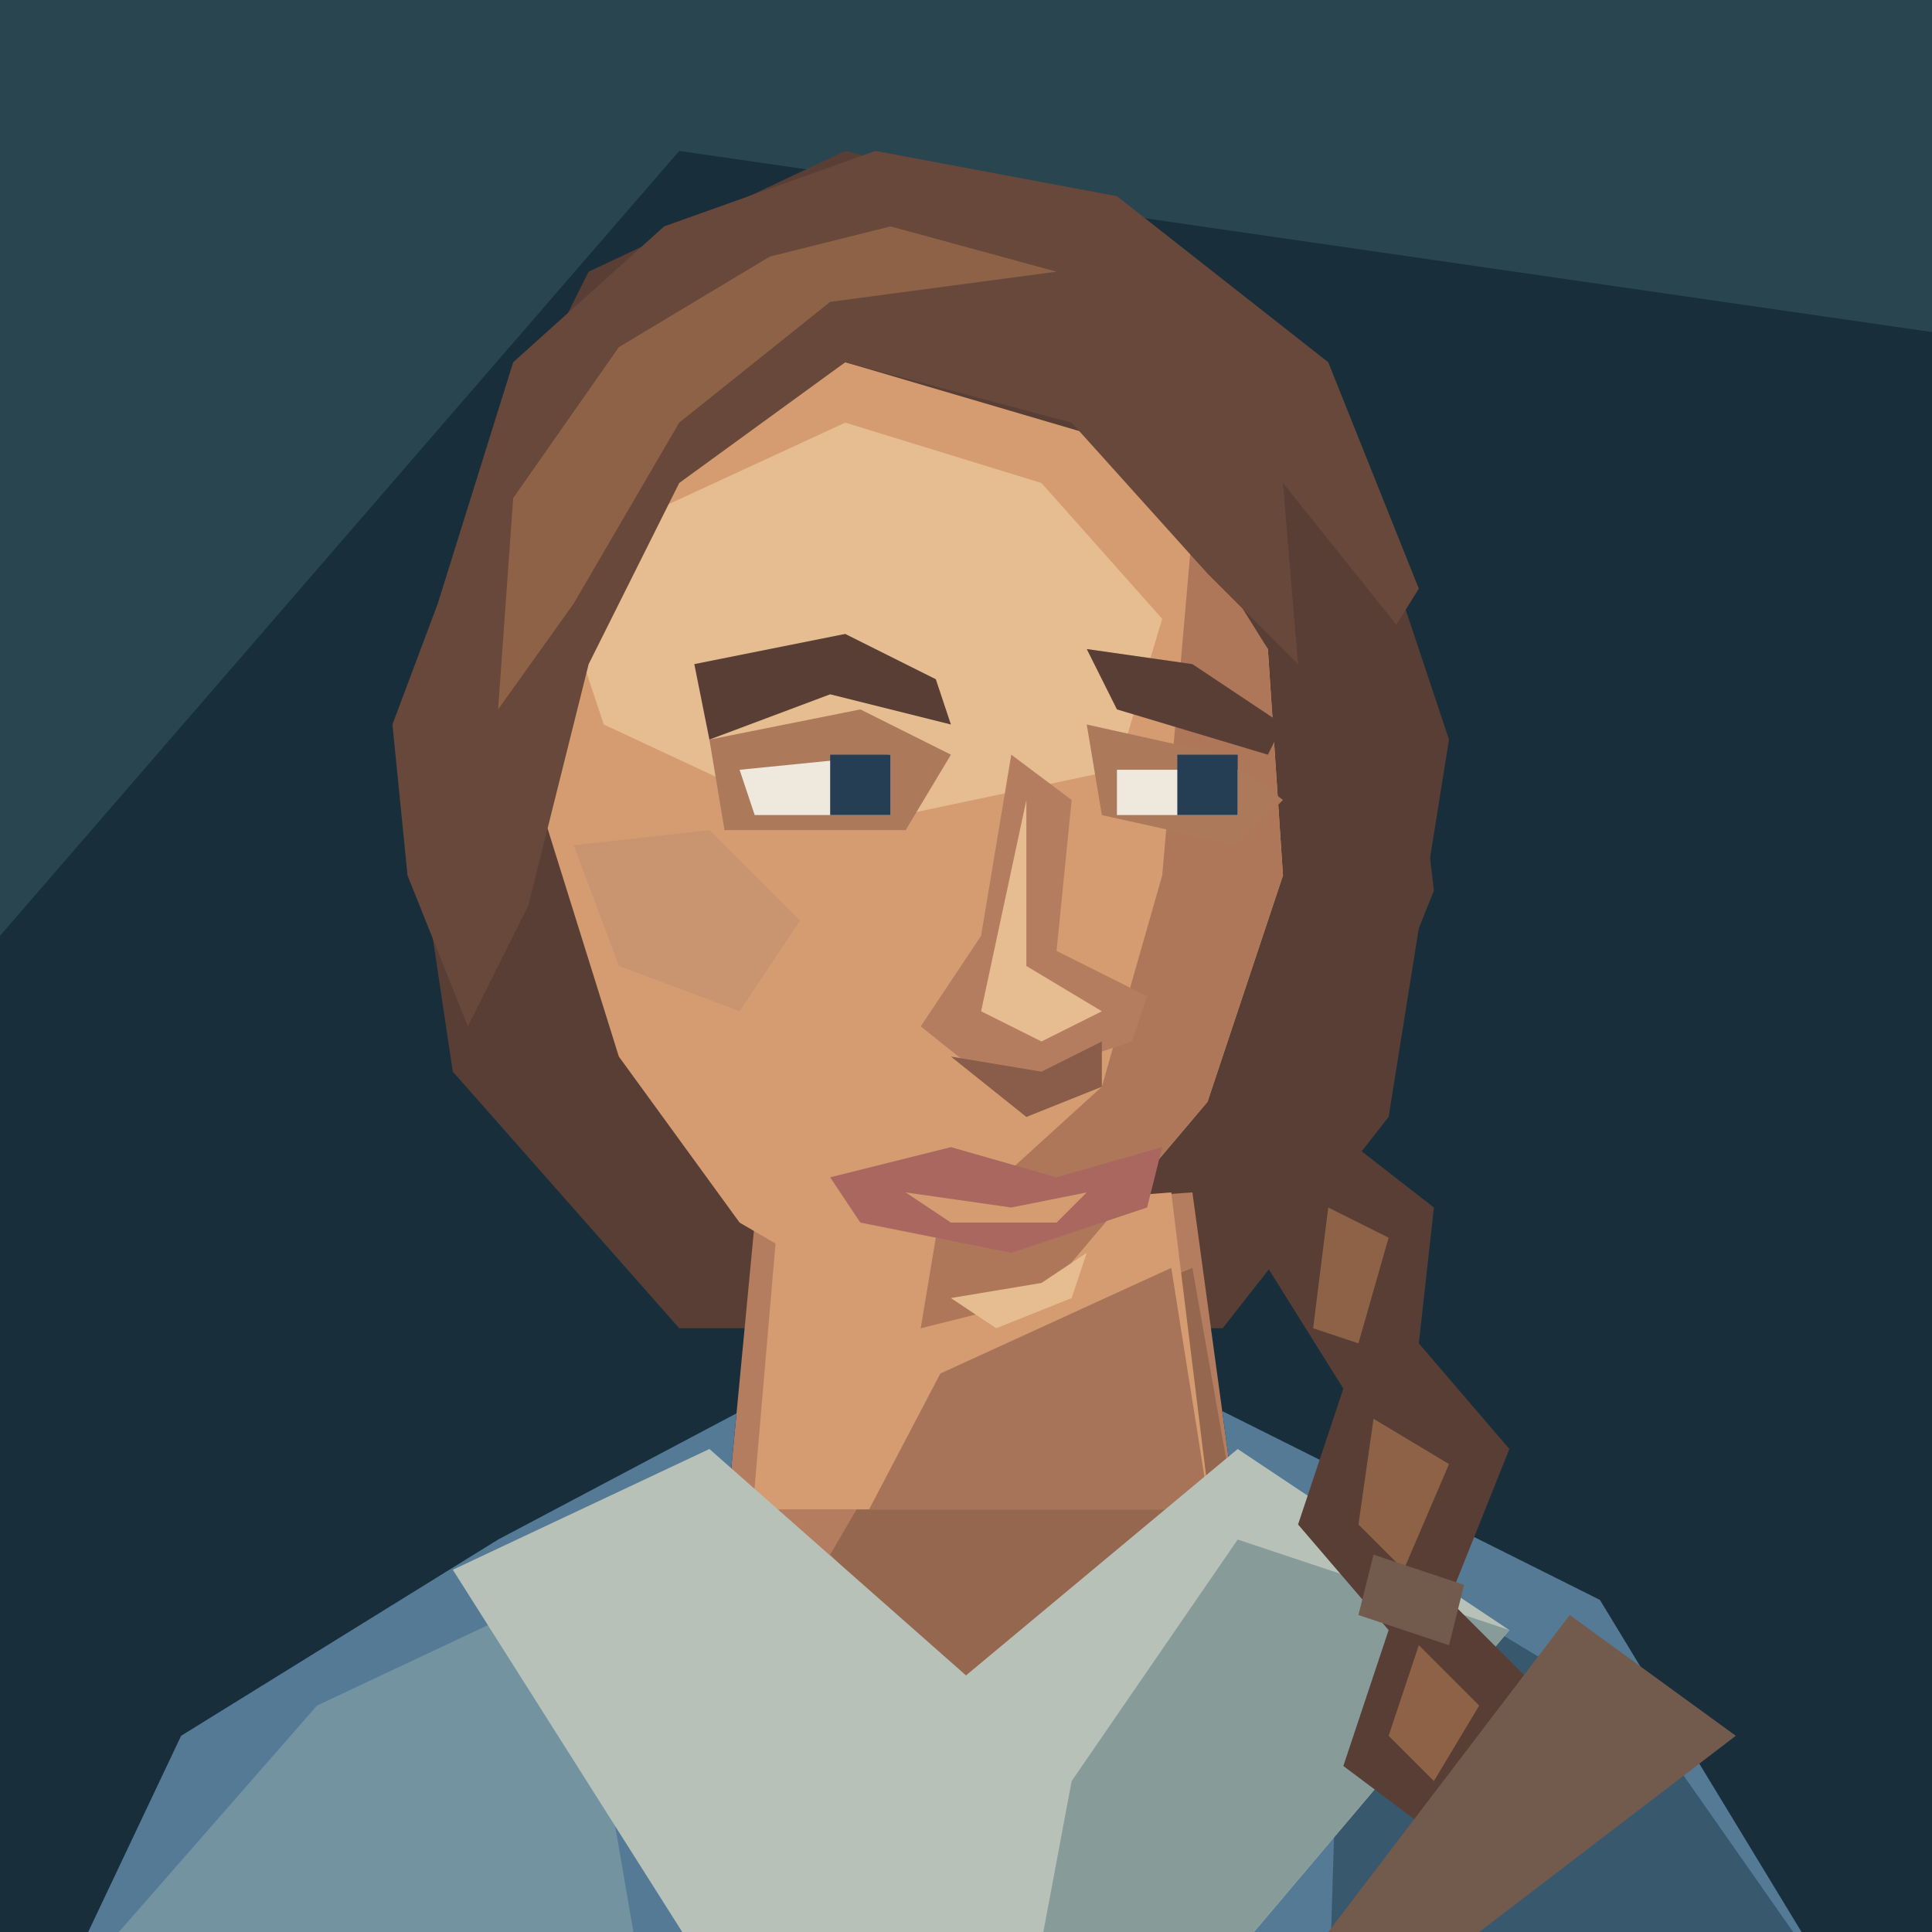
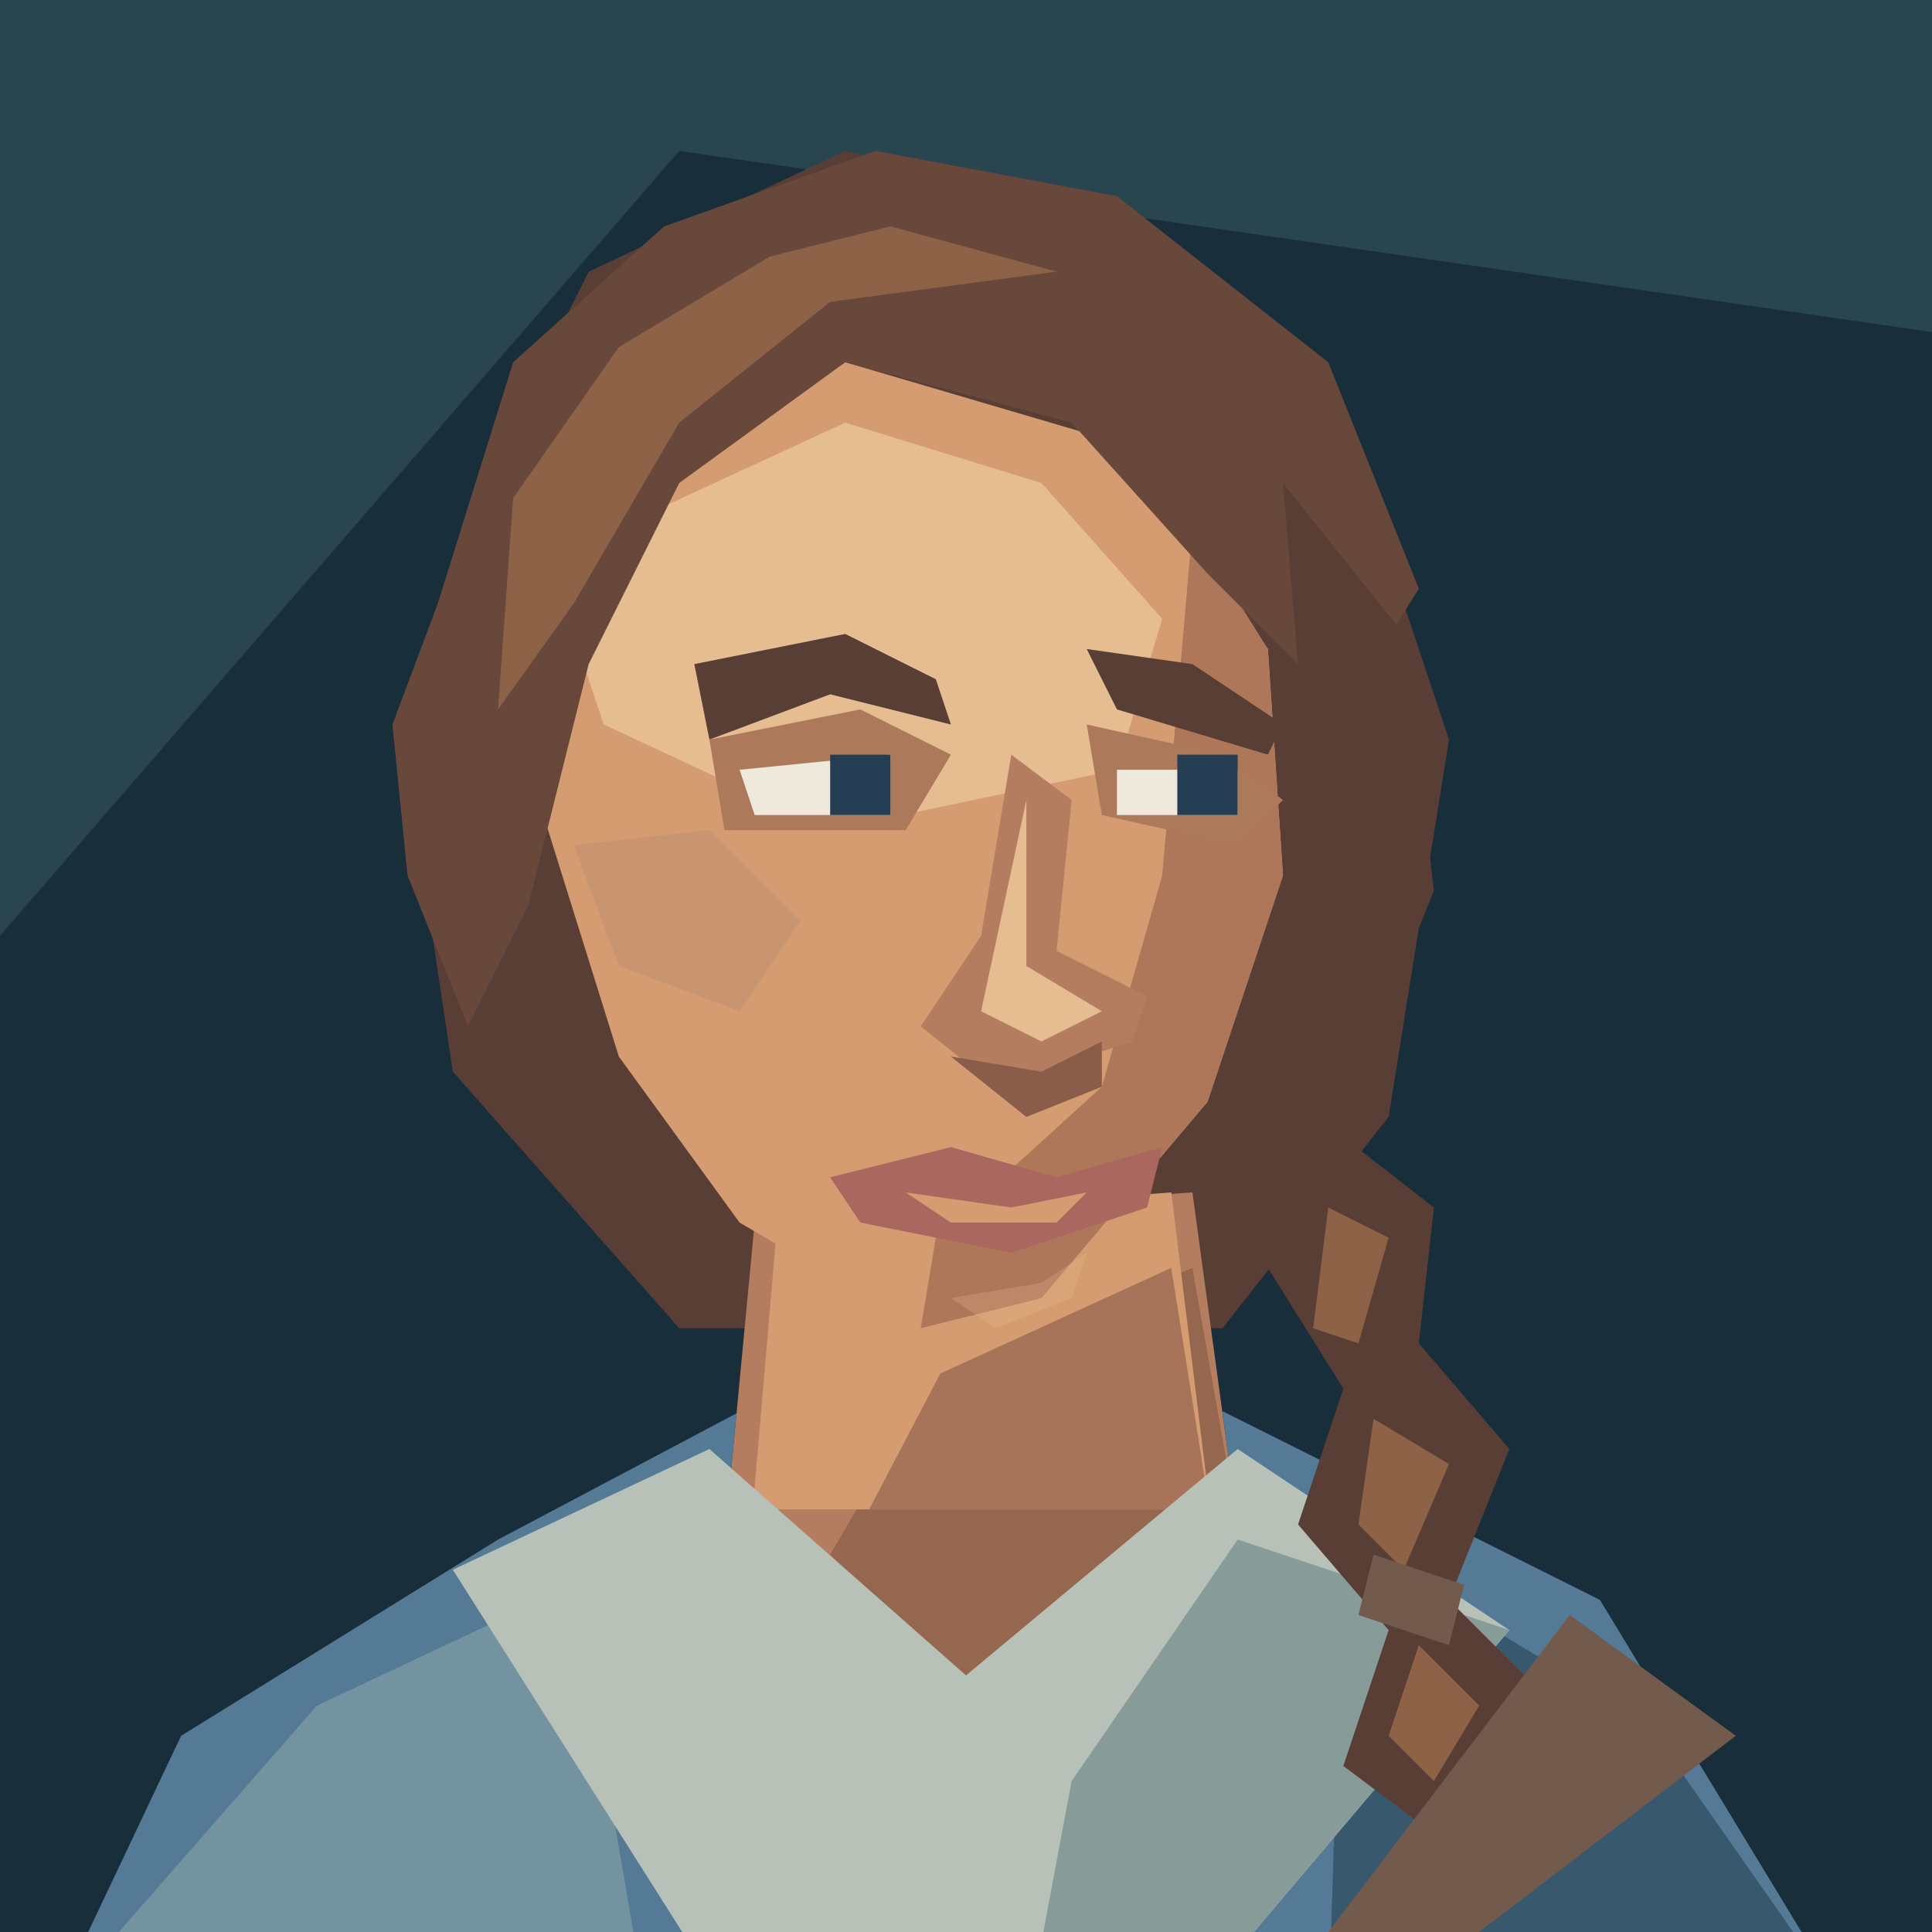
<svg xmlns="http://www.w3.org/2000/svg" width="128" height="128" viewBox="0 0 128 128">
  <path d="M0 0H128V128H0Z" fill="#182e3b" />
  <path d="M0 0H128V22L45 10L0 62Z" fill="#294550" />
  <path d="M32 32L39 18 56 10 76 15 89 28 96 49 92 74 81 88 45 88 30 71 27 51Z" fill="#593e35" />
  <g transform="translate(0 6)" data-part="neck">
    <path d="M50 75L48 96 64 110 82 95 79 73Z" fill="#b47d60" />
    <path d="M62 85L79 78 82 95 65 107 55 97Z" fill="#96674f" />
  </g>
  <g data-part="neck-root">
    <polygon points="51.50,81 49.87,100 80.18,100 77.60,79" fill="#d49c70" />
    <polygon points="62.30,91 77.60,84 80.14,100 57.58,100" fill="#a7745a" />
  </g>
  <g transform="translate(0 6)" data-part="clothing">
    <defs>
      <clipPath id="shoulder-neckline" clipPathUnits="userSpaceOnUse">
        <path d="M0 0H128V160H0Z M50 75L48 96 64 110 82 95 79 73Z" clip-rule="evenodd" />
      </clipPath>
    </defs>
    <g clip-path="url(#shoulder-neckline)">
      <path d="M3 128L12 109 33 96 50 87H80L106 100 123 128Z" fill="#547a96" />
      <path d="M7 123L21 107 38 99 43 128Z" fill="#7393a1" />
      <path d="M89 96L109 108 123 128H88Z" fill="#38586e" />
    </g>
    <path d="M30 98L47 90 64 105 82 90 100 102 78 128H49Z" fill="#b7c1b8" />
    <path d="M82 96L100 102 78 128H68L71 112Z" fill="#879b99" />
  </g>
  <path d="M42 32L56 24 73 29 84 43 85 58 80 73 69 86 61 88 49 81 41 70 36 54 35 43Z" fill="#d49c70" />
  <path d="M43 34L56 28 69 32 77 41 74 51 55 55 40 48 38 42Z" fill="#e6bc91" />
  <path d="M79 35L84 43 85 58 80 73 69 86 61 88 62 82 73 72 77 58Z" fill="#af775a" />
  <path d="M38 56L47 55 53 61 49 67 41 64Z" fill="#c99571" />
  <path d="M47 49L57 47 63 50 60 55 48 55Z M72 48L81 50 85 53 82 56 73 54Z" fill="#ad795b" />
  <path d="M46 44L56 42 62 45 63 48 55 46 47 49Z M72 43L79 44 85 48 84 50 74 47Z" fill="#593e35" />
  <path d="M49 51L59 50V54H50Z M74 51H82V54H74Z" fill="#eee9dc" />
  <path d="M55 50H59V54H55Z M78 50H82V54H78Z" fill="#263e53" />
  <path d="M67 50L65 62 61 68 66 72 75 69 76 66 70 63 71 53Z" fill="#b47d60" />
  <path d="M68 53L68 64 73 67 69 69 65 67Z" fill="#e6bc91" />
  <path d="M63 70L69 71 73 69 73 72 68 74Z" fill="#895d49" />
  <path d="M55 78L63 76 70 78 77 76 76 80 67 83 57 81Z" fill="#a96760" />
  <path d="M60 79L67 80 72 79 70 81H63Z" fill="#d49c70" />
-   <path d="M63 86L69 85 72 83 71 86 66 88Z" fill="#e6bc91" />
+   <path d="M63 86L69 85 72 83 71 86 66 88Z" fill="#e6bc91" data-part="chin-highlight" opacity=".25" />
  <path d="M29 40L34 24 44 15 58 10 74 13 88 24 94 39 89 47 80 38 71 28 56 24 45 32 39 44 35 60 31 68 27 58 26 48Z" fill="#68483b" />
  <path d="M34 33L41 23 51 17 59 15 70 18 55 20 45 28 38 40 33 47Z" fill="#8e6247" />
  <path d="M85 32L93 42 95 59 89 74 83 81 81 72 87 56Z" fill="#593e35" />
  <path d="M86 73L95 80 94 89 100 96 96 106 104 114 97 123 89 117 92 108 86 101 89 92 84 84Z" fill="#593e35" />
  <path d="M88 80L92 82 90 89 87 88Z M91 94L96 97 93 104 90 101Z M94 109L98 113 95 118 92 115Z" fill="#8e6247" />
  <path d="M91 103L97 105 96 109 90 107Z" fill="#725a4d" />
  <path d="M104 107L115 115 98 128H88Z" fill="#725a4d" />
</svg>
